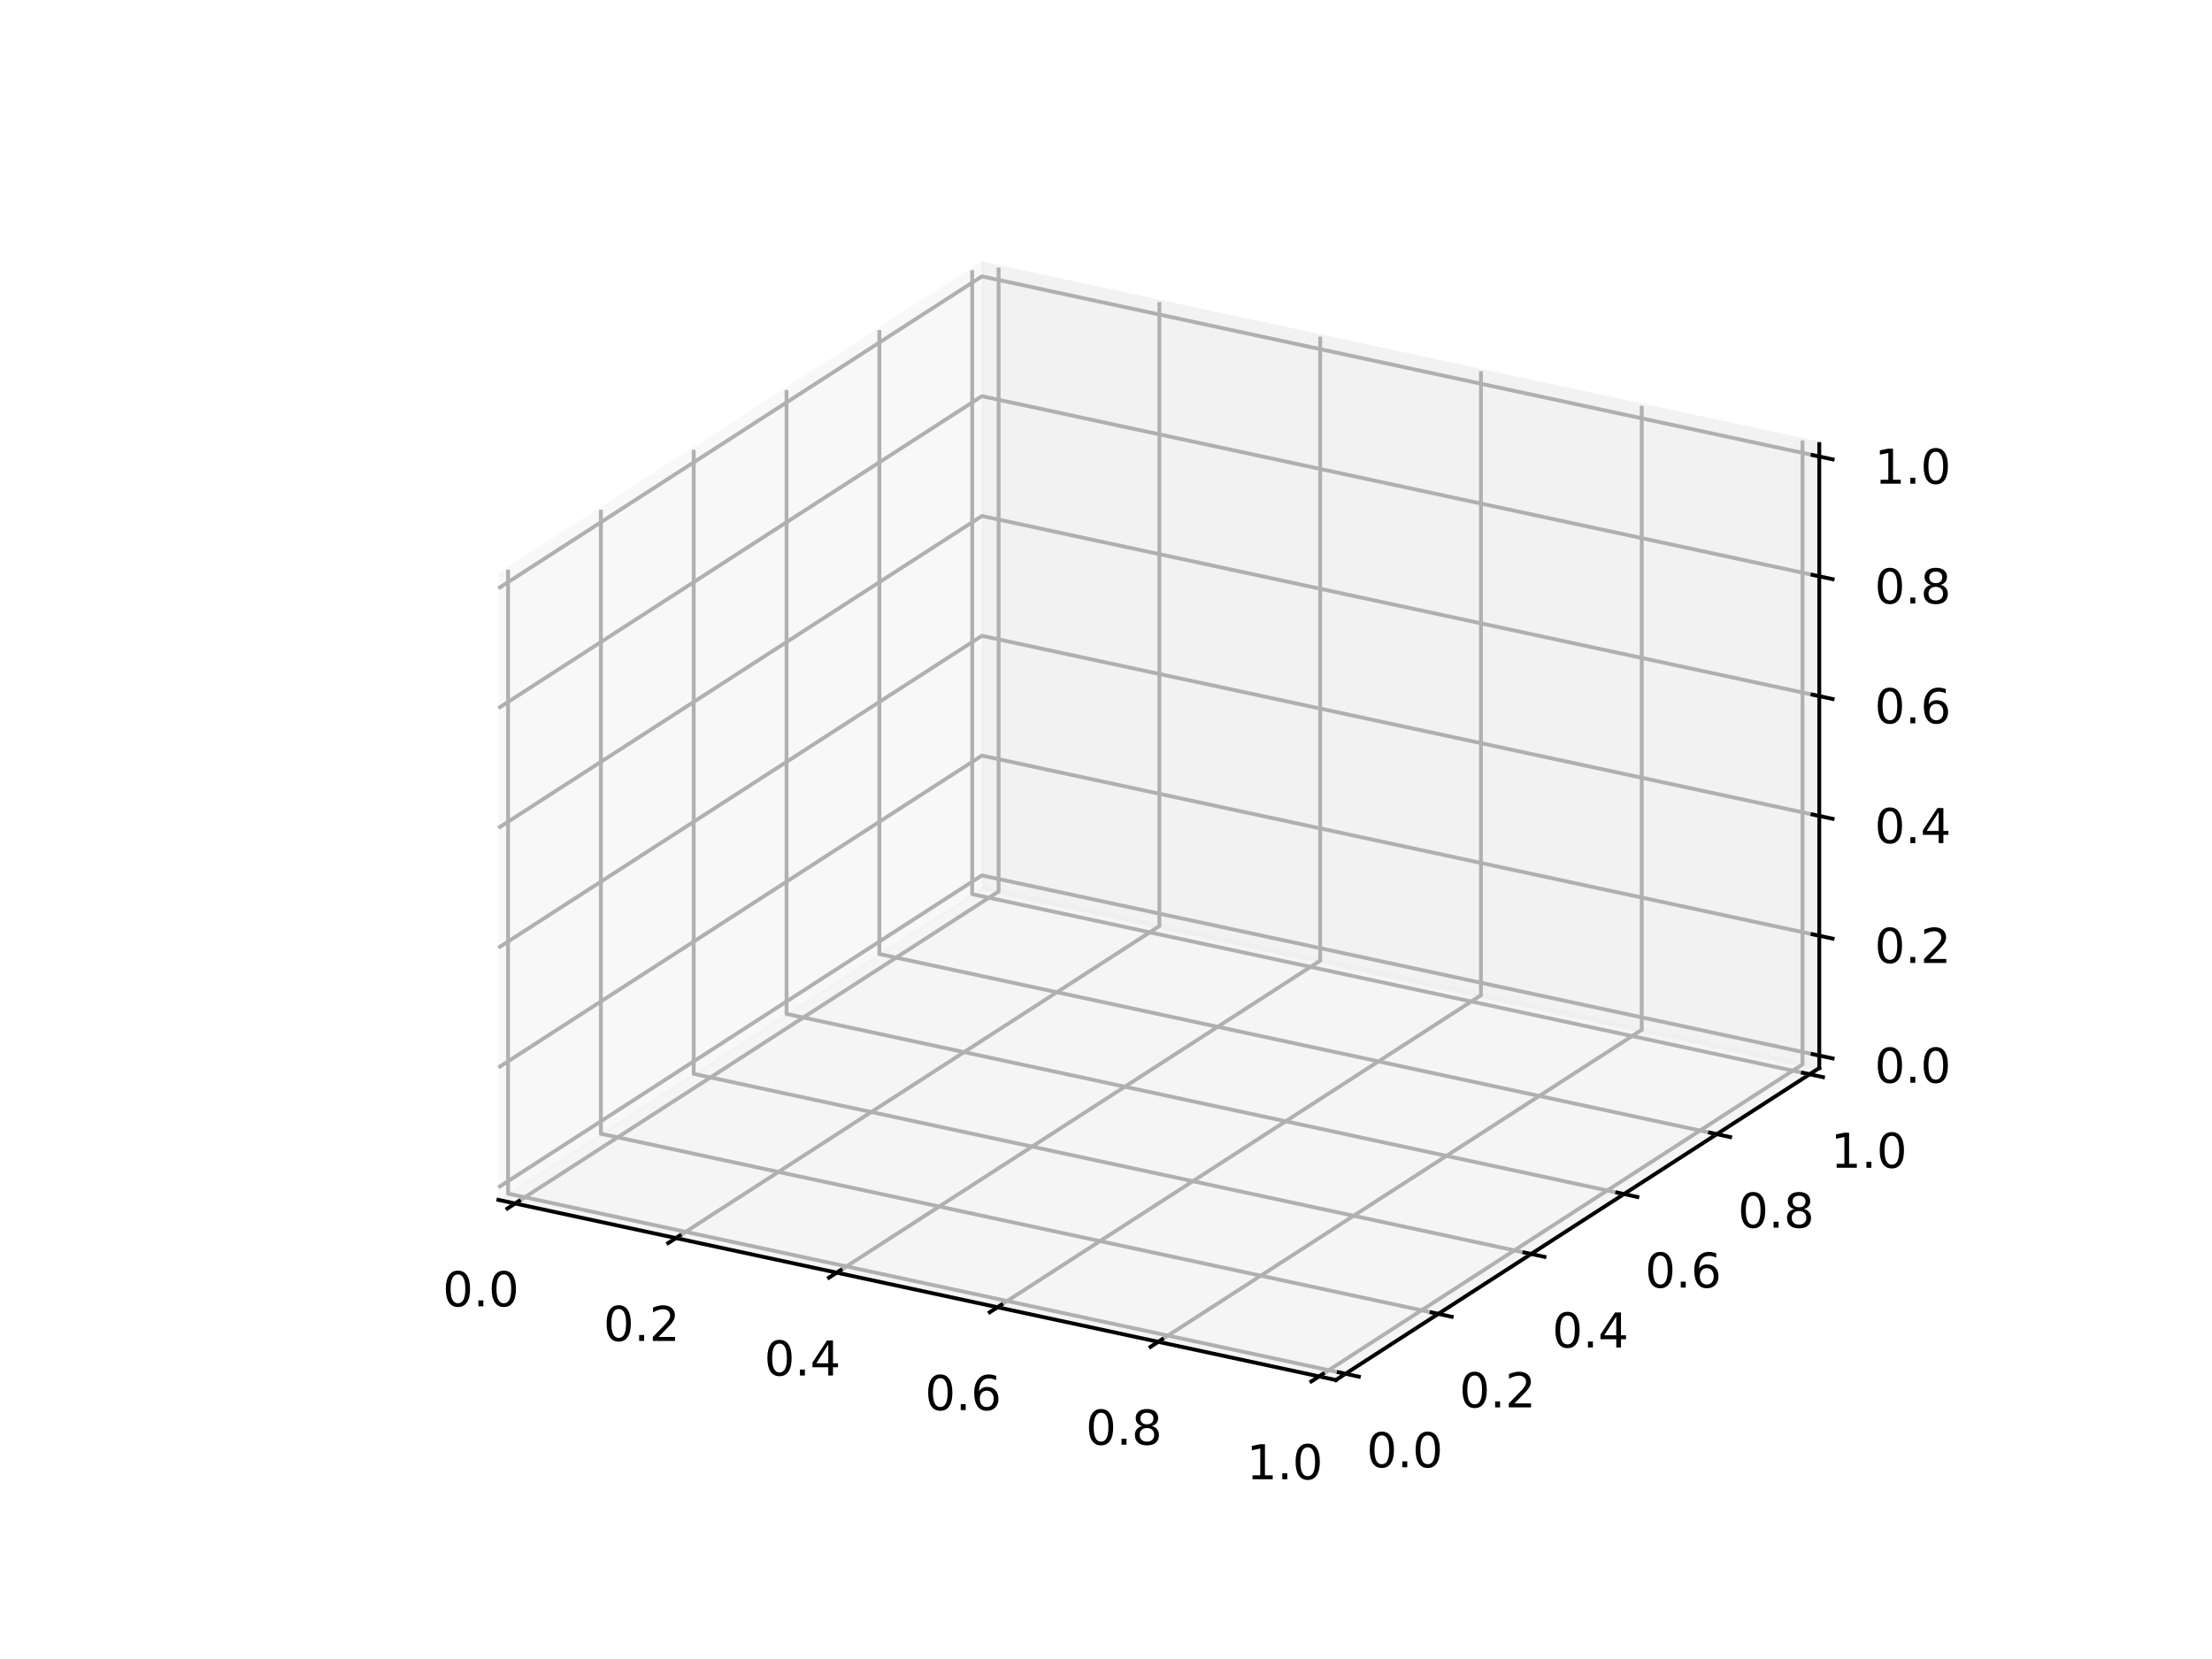
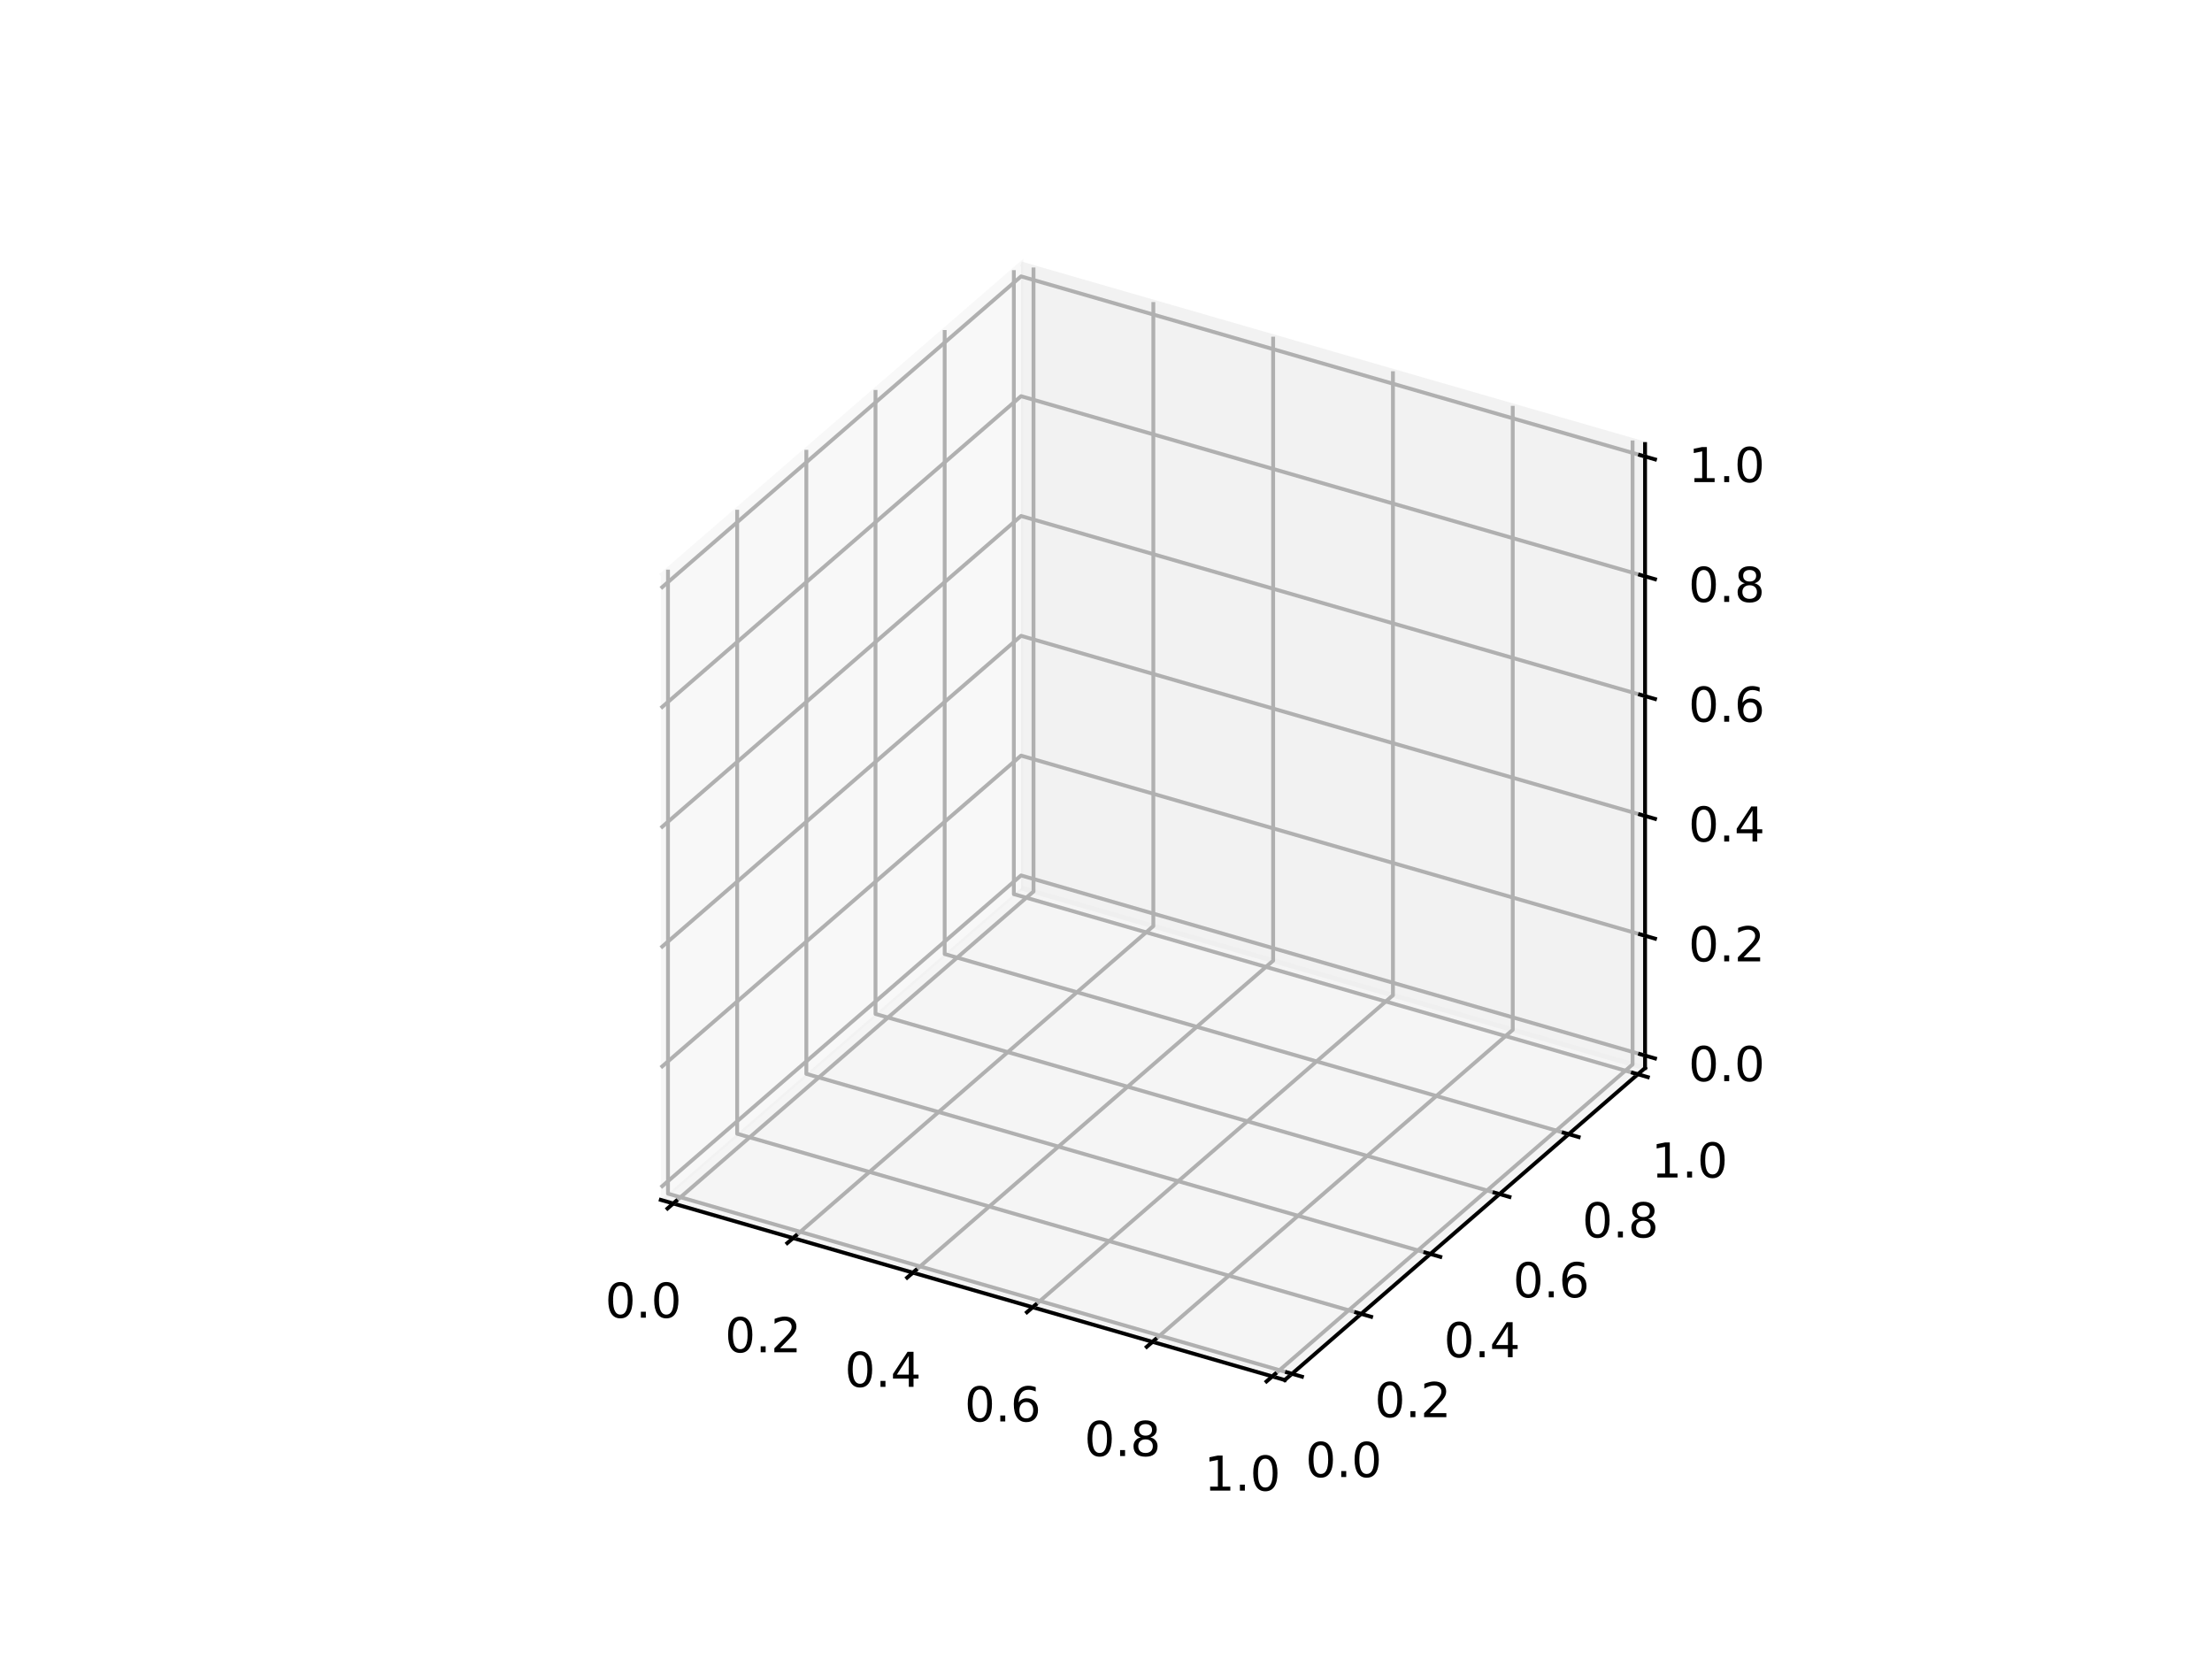
<svg xmlns="http://www.w3.org/2000/svg" xmlns:xlink="http://www.w3.org/1999/xlink" height="345pt" version="1.1" viewBox="0 0 460 345" width="460pt">
  <defs>
    <style type="text/css">
*{stroke-linecap:butt;stroke-linejoin:round;}
  </style>
  </defs>
  <g id="figure_1">
    <g id="patch_1">
      <path d="M 0 345.6  L 460.8 345.6  L 460.8 0  L 0 0  z " style="fill:#ffffff;" />
    </g>
    <g id="patch_2">
      <path d="M 57.6 307.584  L 414.72 307.584  L 414.72 41.472  L 57.6 41.472  z " style="fill:#ffffff;" />
    </g>
    <g id="pane3d_1">
      <g id="patch_3">
-         <path d="M 103.645 249.525  L 204.186 184.643  L 204.186 54.88  L 103.645 119.761  " style="fill:#f2f2f2;opacity:0.5;stroke:#f2f2f2;stroke-linejoin:miter;" />
+         <path d="M 137.415 249.525  L 212.334 184.643  L 212.334 54.88  L 137.415 119.761  " style="fill:#f2f2f2;opacity:0.5;stroke:#f2f2f2;stroke-linejoin:miter;" />
      </g>
    </g>
    <g id="pane3d_2">
      <g id="patch_4">
-         <path d="M 204.186 184.643  L 378.327 222.102  L 378.327 92.339  L 204.186 54.88  " style="fill:#e6e6e6;opacity:0.5;stroke:#e6e6e6;stroke-linejoin:miter;" />
+         <path d="M 212.334 184.643  L 342.097 222.102  L 342.097 92.339  L 212.334 54.88  " style="fill:#e6e6e6;opacity:0.5;stroke:#e6e6e6;stroke-linejoin:miter;" />
      </g>
    </g>
    <g id="pane3d_3">
      <g id="patch_5">
-         <path d="M 103.645 249.525  L 277.786 286.984  L 378.327 222.102  L 204.186 184.643  " style="fill:#ececec;opacity:0.5;stroke:#ececec;stroke-linejoin:miter;" />
+         <path d="M 137.415 249.525  L 267.178 286.984  L 342.097 222.102  L 212.334 184.643  " style="fill:#ececec;opacity:0.5;stroke:#ececec;stroke-linejoin:miter;" />
      </g>
    </g>
    <g id="axis3d_1">
      <g id="line2d_1">
-         <path d="M 103.645 249.525  L 277.786 286.984  " style="fill:none;stroke:#000000;stroke-linecap:square;stroke-width:0.8;" />
+         <path d="M 137.415 249.525  L 267.178 286.984  " style="fill:none;stroke:#000000;stroke-linecap:square;stroke-width:0.8;" />
      </g>
      <g id="Line3DCollection_1">
-         <path d="M 107.128 250.274  L 207.668 185.392  L 207.668 55.629  " style="fill:none;stroke:#b0b0b0;stroke-width:0.8;" />
-         <path d="M 140.563 257.466  L 241.104 192.584  L 241.104 62.821  " style="fill:none;stroke:#b0b0b0;stroke-width:0.8;" />
-         <path d="M 173.998 264.658  L 274.539 199.777  L 274.539 70.013  " style="fill:none;stroke:#b0b0b0;stroke-width:0.8;" />
-         <path d="M 207.433 271.851  L 307.974 206.969  L 307.974 77.205  " style="fill:none;stroke:#b0b0b0;stroke-width:0.8;" />
-         <path d="M 240.868 279.043  L 341.409 214.161  L 341.409 84.398  " style="fill:none;stroke:#b0b0b0;stroke-width:0.8;" />
-         <path d="M 274.304 286.235  L 374.844 221.353  L 374.844 91.59  " style="fill:none;stroke:#b0b0b0;stroke-width:0.8;" />
+         <path d="M 140.01 250.274  L 214.929 185.392  L 214.929 55.629  " style="fill:none;stroke:#b0b0b0;stroke-width:0.8;" />
+         <path d="M 164.925 257.466  L 239.844 192.584  L 239.844 62.821  " style="fill:none;stroke:#b0b0b0;stroke-width:0.8;" />
+         <path d="M 189.839 264.658  L 264.758 199.777  L 264.758 70.013  " style="fill:none;stroke:#b0b0b0;stroke-width:0.8;" />
+         <path d="M 214.754 271.851  L 289.673 206.969  L 289.673 77.205  " style="fill:none;stroke:#b0b0b0;stroke-width:0.8;" />
+         <path d="M 239.668 279.043  L 314.587 214.161  L 314.587 84.398  " style="fill:none;stroke:#b0b0b0;stroke-width:0.8;" />
+         <path d="M 264.583 286.235  L 339.502 221.353  L 339.502 91.59  " style="fill:none;stroke:#b0b0b0;stroke-width:0.8;" />
      </g>
      <g id="xtick_1">
        <g id="line2d_2">
-           <path d="M 107.932 249.755  L 105.519 251.312  " style="fill:none;stroke:#000000;stroke-linecap:square;stroke-width:0.8;" />
+           <path d="M 140.61 249.755  L 138.812 251.312  " style="fill:none;stroke:#000000;stroke-linecap:square;stroke-width:0.8;" />
        </g>
        <g id="text_1">
          <defs>
-             <path d="M 31.781 66.406  Q 24.172 66.406 20.328 58.906  Q 16.5 51.422 16.5 36.375  Q 16.5 21.391 20.328 13.891  Q 24.172 6.391 31.781 6.391  Q 39.453 6.391 43.281 13.891  Q 47.125 21.391 47.125 36.375  Q 47.125 51.422 43.281 58.906  Q 39.453 66.406 31.781 66.406  M 31.781 74.219  Q 44.047 74.219 50.516 64.516  Q 56.984 54.828 56.984 36.375  Q 56.984 17.969 50.516 8.266  Q 44.047 -1.422 31.781 -1.422  Q 19.531 -1.422 13.062 8.266  Q 6.594 17.969 6.594 36.375  Q 6.594 54.828 13.062 64.516  Q 19.531 74.219 31.781 74.219  " id="DejaVuSans-30" />
+             <path d="M 31.781 66.406  Q 24.172 66.406 20.328 58.906  Q 16.5 51.422 16.5 36.375  Q 16.5 21.391 20.328 13.891  Q 24.172 6.391 31.781 6.391  Q 39.453 6.391 43.281 13.891  Q 47.125 21.391 47.125 36.375  Q 47.125 51.422 43.281 58.906  Q 39.453 66.406 31.781 66.406  z M 31.781 74.219  Q 44.047 74.219 50.516 64.516  Q 56.984 54.828 56.984 36.375  Q 56.984 17.969 50.516 8.266  Q 44.047 -1.422 31.781 -1.422  Q 19.531 -1.422 13.062 8.266  Q 6.594 17.969 6.594 36.375  Q 6.594 54.828 13.062 64.516  Q 19.531 74.219 31.781 74.219  z " id="DejaVuSans-30" />
            <path d="M 10.688 12.406  L 21 12.406  L 21 0  L 10.688 0  z " id="DejaVuSans-2e" />
          </defs>
-           <g transform="translate(92.05233 271.6642)scale(0.1 -0.1)">
+           <g transform="translate(125.8424 274.0225)scale(0.1 -0.1)">
            <use xlink:href="#DejaVuSans-30" />
            <use x="63.623" xlink:href="#DejaVuSans-2e" />
            <use x="95.41" xlink:href="#DejaVuSans-30" />
          </g>
        </g>
      </g>
      <g id="xtick_2">
        <g id="line2d_3">
-           <path d="M 141.367 256.947  L 138.954 258.504  " style="fill:none;stroke:#000000;stroke-linecap:square;stroke-width:0.8;" />
+           <path d="M 165.524 256.947  L 163.726 258.504  " style="fill:none;stroke:#000000;stroke-linecap:square;stroke-width:0.8;" />
        </g>
        <g id="text_2">
          <defs>
-             <path d="M 19.188 8.297  L 53.609 8.297  L 53.609 0  L 7.328 0  L 7.328 8.297  Q 12.938 14.109 22.625 23.891  Q 32.328 33.688 34.812 36.531  Q 39.547 41.844 41.422 45.531  Q 43.312 49.219 43.312 52.781  Q 43.312 58.594 39.234 62.25  Q 35.156 65.922 28.609 65.922  Q 23.969 65.922 18.812 64.312  Q 13.672 62.703 7.812 59.422  L 7.812 69.391  Q 13.766 71.781 18.938 73  Q 24.125 74.219 28.422 74.219  Q 39.75 74.219 46.484 68.547  Q 53.219 62.891 53.219 53.422  Q 53.219 48.922 51.531 44.891  Q 49.859 40.875 45.406 35.406  Q 44.188 33.984 37.641 27.219  Q 31.109 20.453 19.188 8.297  " id="DejaVuSans-32" />
-           </defs>
-           <g transform="translate(125.4875 278.8564)scale(0.1 -0.1)">
+             <path d="M 19.188 8.297  L 53.609 8.297  L 53.609 0  L 7.328 0  L 7.328 8.297  Q 12.938 14.109 22.625 23.891  Q 32.328 33.688 34.812 36.531  Q 39.547 41.844 41.422 45.531  Q 43.312 49.219 43.312 52.781  Q 43.312 58.594 39.234 62.25  Q 35.156 65.922 28.609 65.922  Q 23.969 65.922 18.812 64.312  Q 13.672 62.703 7.812 59.422  L 7.812 69.391  Q 13.766 71.781 18.938 73  Q 24.125 74.219 28.422 74.219  Q 39.75 74.219 46.484 68.547  Q 53.219 62.891 53.219 53.422  Q 53.219 48.922 51.531 44.891  Q 49.859 40.875 45.406 35.406  Q 44.188 33.984 37.641 27.219  Q 31.109 20.453 19.188 8.297  z " id="DejaVuSans-32" />
+           </defs>
+           <g transform="translate(150.757 281.2147)scale(0.1 -0.1)">
            <use xlink:href="#DejaVuSans-30" />
            <use x="63.623" xlink:href="#DejaVuSans-2e" />
            <use x="95.41" xlink:href="#DejaVuSans-32" />
          </g>
        </g>
      </g>
      <g id="xtick_3">
        <g id="line2d_4">
-           <path d="M 174.802 264.139  L 172.389 265.696  " style="fill:none;stroke:#000000;stroke-linecap:square;stroke-width:0.8;" />
+           <path d="M 190.439 264.139  L 188.641 265.696  " style="fill:none;stroke:#000000;stroke-linecap:square;stroke-width:0.8;" />
        </g>
        <g id="text_3">
          <defs>
            <path d="M 37.797 64.312  L 12.891 25.391  L 37.797 25.391  z M 35.203 72.906  L 47.609 72.906  L 47.609 25.391  L 58.016 25.391  L 58.016 17.188  L 47.609 17.188  L 47.609 0  L 37.797 0  L 37.797 17.188  L 4.891 17.188  L 4.891 26.703  z " id="DejaVuSans-34" />
          </defs>
-           <g transform="translate(158.9226 286.0486)scale(0.1 -0.1)">
+           <g transform="translate(175.6716 288.407)scale(0.1 -0.1)">
            <use xlink:href="#DejaVuSans-30" />
            <use x="63.623" xlink:href="#DejaVuSans-2e" />
            <use x="95.41" xlink:href="#DejaVuSans-34" />
          </g>
        </g>
      </g>
      <g id="xtick_4">
        <g id="line2d_5">
-           <path d="M 208.238 271.331  L 205.825 272.889  " style="fill:none;stroke:#000000;stroke-linecap:square;stroke-width:0.8;" />
+           <path d="M 215.353 271.331  L 213.555 272.889  " style="fill:none;stroke:#000000;stroke-linecap:square;stroke-width:0.8;" />
        </g>
        <g id="text_4">
          <defs>
-             <path d="M 33.016 40.375  Q 26.375 40.375 22.484 35.828  Q 18.609 31.297 18.609 23.391  Q 18.609 15.531 22.484 10.953  Q 26.375 6.391 33.016 6.391  Q 39.656 6.391 43.531 10.953  Q 47.406 15.531 47.406 23.391  Q 47.406 31.297 43.531 35.828  Q 39.656 40.375 33.016 40.375  M 52.594 71.297  L 52.594 62.312  Q 48.875 64.062 45.094 64.984  Q 41.312 65.922 37.594 65.922  Q 27.828 65.922 22.672 59.328  Q 17.531 52.734 16.797 39.406  Q 19.672 43.656 24.016 45.922  Q 28.375 48.188 33.594 48.188  Q 44.578 48.188 50.953 41.516  Q 57.328 34.859 57.328 23.391  Q 57.328 12.156 50.688 5.359  Q 44.047 -1.422 33.016 -1.422  Q 20.359 -1.422 13.672 8.266  Q 6.984 17.969 6.984 36.375  Q 6.984 53.656 15.188 63.938  Q 23.391 74.219 37.203 74.219  Q 40.922 74.219 44.703 73.484  Q 48.484 72.75 52.594 71.297  " id="DejaVuSans-36" />
-           </defs>
-           <g transform="translate(192.3577 293.2408)scale(0.1 -0.1)">
+             <path d="M 33.016 40.375  Q 26.375 40.375 22.484 35.828  Q 18.609 31.297 18.609 23.391  Q 18.609 15.531 22.484 10.953  Q 26.375 6.391 33.016 6.391  Q 39.656 6.391 43.531 10.953  Q 47.406 15.531 47.406 23.391  Q 47.406 31.297 43.531 35.828  Q 39.656 40.375 33.016 40.375  z M 52.594 71.297  L 52.594 62.312  Q 48.875 64.062 45.094 64.984  Q 41.312 65.922 37.594 65.922  Q 27.828 65.922 22.672 59.328  Q 17.531 52.734 16.797 39.406  Q 19.672 43.656 24.016 45.922  Q 28.375 48.188 33.594 48.188  Q 44.578 48.188 50.953 41.516  Q 57.328 34.859 57.328 23.391  Q 57.328 12.156 50.688 5.359  Q 44.047 -1.422 33.016 -1.422  Q 20.359 -1.422 13.672 8.266  Q 6.984 17.969 6.984 36.375  Q 6.984 53.656 15.188 63.938  Q 23.391 74.219 37.203 74.219  Q 40.922 74.219 44.703 73.484  Q 48.484 72.75 52.594 71.297  z " id="DejaVuSans-36" />
+           </defs>
+           <g transform="translate(200.5862 295.5992)scale(0.1 -0.1)">
            <use xlink:href="#DejaVuSans-30" />
            <use x="63.623" xlink:href="#DejaVuSans-2e" />
            <use x="95.41" xlink:href="#DejaVuSans-36" />
          </g>
        </g>
      </g>
      <g id="xtick_5">
        <g id="line2d_6">
-           <path d="M 241.673 278.524  L 239.26 280.081  " style="fill:none;stroke:#000000;stroke-linecap:square;stroke-width:0.8;" />
+           <path d="M 240.268 278.524  L 238.47 280.081  " style="fill:none;stroke:#000000;stroke-linecap:square;stroke-width:0.8;" />
        </g>
        <g id="text_5">
          <defs>
-             <path d="M 31.781 34.625  Q 24.75 34.625 20.719 30.859  Q 16.703 27.094 16.703 20.516  Q 16.703 13.922 20.719 10.156  Q 24.75 6.391 31.781 6.391  Q 38.812 6.391 42.859 10.172  Q 46.922 13.969 46.922 20.516  Q 46.922 27.094 42.891 30.859  Q 38.875 34.625 31.781 34.625  M 21.922 38.812  Q 15.578 40.375 12.031 44.719  Q 8.5 49.078 8.5 55.328  Q 8.5 64.062 14.719 69.141  Q 20.953 74.219 31.781 74.219  Q 42.672 74.219 48.875 69.141  Q 55.078 64.062 55.078 55.328  Q 55.078 49.078 51.531 44.719  Q 48 40.375 41.703 38.812  Q 48.828 37.156 52.797 32.312  Q 56.781 27.484 56.781 20.516  Q 56.781 9.906 50.312 4.234  Q 43.844 -1.422 31.781 -1.422  Q 19.734 -1.422 13.25 4.234  Q 6.781 9.906 6.781 20.516  Q 6.781 27.484 10.781 32.312  Q 14.797 37.156 21.922 38.812  M 18.312 54.391  Q 18.312 48.734 21.844 45.562  Q 25.391 42.391 31.781 42.391  Q 38.141 42.391 41.719 45.562  Q 45.312 48.734 45.312 54.391  Q 45.312 60.062 41.719 63.234  Q 38.141 66.406 31.781 66.406  Q 25.391 66.406 21.844 63.234  Q 18.312 60.062 18.312 54.391  " id="DejaVuSans-38" />
-           </defs>
-           <g transform="translate(225.7929 300.433)scale(0.1 -0.1)">
+             <path d="M 31.781 34.625  Q 24.75 34.625 20.719 30.859  Q 16.703 27.094 16.703 20.516  Q 16.703 13.922 20.719 10.156  Q 24.75 6.391 31.781 6.391  Q 38.812 6.391 42.859 10.172  Q 46.922 13.969 46.922 20.516  Q 46.922 27.094 42.891 30.859  Q 38.875 34.625 31.781 34.625  z M 21.922 38.812  Q 15.578 40.375 12.031 44.719  Q 8.5 49.078 8.5 55.328  Q 8.5 64.062 14.719 69.141  Q 20.953 74.219 31.781 74.219  Q 42.672 74.219 48.875 69.141  Q 55.078 64.062 55.078 55.328  Q 55.078 49.078 51.531 44.719  Q 48 40.375 41.703 38.812  Q 48.828 37.156 52.797 32.312  Q 56.781 27.484 56.781 20.516  Q 56.781 9.906 50.312 4.234  Q 43.844 -1.422 31.781 -1.422  Q 19.734 -1.422 13.25 4.234  Q 6.781 9.906 6.781 20.516  Q 6.781 27.484 10.781 32.312  Q 14.797 37.156 21.922 38.812  z M 18.312 54.391  Q 18.312 48.734 21.844 45.562  Q 25.391 42.391 31.781 42.391  Q 38.141 42.391 41.719 45.562  Q 45.312 48.734 45.312 54.391  Q 45.312 60.062 41.719 63.234  Q 38.141 66.406 31.781 66.406  Q 25.391 66.406 21.844 63.234  Q 18.312 60.062 18.312 54.391  z " id="DejaVuSans-38" />
+           </defs>
+           <g transform="translate(225.5007 302.7914)scale(0.1 -0.1)">
            <use xlink:href="#DejaVuSans-30" />
            <use x="63.623" xlink:href="#DejaVuSans-2e" />
            <use x="95.41" xlink:href="#DejaVuSans-38" />
          </g>
        </g>
      </g>
      <g id="xtick_6">
        <g id="line2d_7">
-           <path d="M 275.108 285.716  L 272.695 287.273  " style="fill:none;stroke:#000000;stroke-linecap:square;stroke-width:0.8;" />
+           <path d="M 265.182 285.716  L 263.384 287.273  " style="fill:none;stroke:#000000;stroke-linecap:square;stroke-width:0.8;" />
        </g>
        <g id="text_6">
          <defs>
            <path d="M 12.406 8.297  L 28.516 8.297  L 28.516 63.922  L 10.984 60.406  L 10.984 69.391  L 28.422 72.906  L 38.281 72.906  L 38.281 8.297  L 54.391 8.297  L 54.391 0  L 12.406 0  z " id="DejaVuSans-31" />
          </defs>
-           <g transform="translate(259.228 307.6253)scale(0.1 -0.1)">
+           <g transform="translate(250.4153 309.9836)scale(0.1 -0.1)">
            <use xlink:href="#DejaVuSans-31" />
            <use x="63.623" xlink:href="#DejaVuSans-2e" />
            <use x="95.41" xlink:href="#DejaVuSans-30" />
          </g>
        </g>
      </g>
    </g>
    <g id="axis3d_2">
      <g id="line2d_8">
-         <path d="M 378.327 222.102  L 277.786 286.984  " style="fill:none;stroke:#000000;stroke-linecap:square;stroke-width:0.8;" />
+         <path d="M 342.097 222.102  L 267.178 286.984  " style="fill:none;stroke:#000000;stroke-linecap:square;stroke-width:0.8;" />
      </g>
      <g id="Line3DCollection_2">
-         <path d="M 105.656 118.464  L 105.656 248.227  L 279.797 285.687  " style="fill:none;stroke:#b0b0b0;stroke-width:0.8;" />
-         <path d="M 124.96 106.006  L 124.96 235.77  L 299.101 273.229  " style="fill:none;stroke:#b0b0b0;stroke-width:0.8;" />
-         <path d="M 144.263 93.549  L 144.263 223.312  L 318.405 260.772  " style="fill:none;stroke:#b0b0b0;stroke-width:0.8;" />
-         <path d="M 163.567 81.092  L 163.567 210.855  L 337.709 248.315  " style="fill:none;stroke:#b0b0b0;stroke-width:0.8;" />
-         <path d="M 182.871 68.635  L 182.871 198.398  L 357.012 235.857  " style="fill:none;stroke:#b0b0b0;stroke-width:0.8;" />
-         <path d="M 202.175 56.177  L 202.175 185.941  L 376.316 223.4  " style="fill:none;stroke:#b0b0b0;stroke-width:0.8;" />
+         <path d="M 138.913 118.464  L 138.913 248.227  L 268.677 285.687  " style="fill:none;stroke:#b0b0b0;stroke-width:0.8;" />
+         <path d="M 153.298 106.006  L 153.298 235.77  L 283.061 273.229  " style="fill:none;stroke:#b0b0b0;stroke-width:0.8;" />
+         <path d="M 167.682 93.549  L 167.682 223.312  L 297.446 260.772  " style="fill:none;stroke:#b0b0b0;stroke-width:0.8;" />
+         <path d="M 182.067 81.092  L 182.067 210.855  L 311.83 248.315  " style="fill:none;stroke:#b0b0b0;stroke-width:0.8;" />
+         <path d="M 196.451 68.635  L 196.451 198.398  L 326.214 235.857  " style="fill:none;stroke:#b0b0b0;stroke-width:0.8;" />
+         <path d="M 210.836 56.177  L 210.836 185.941  L 340.599 223.4  " style="fill:none;stroke:#b0b0b0;stroke-width:0.8;" />
      </g>
      <g id="xtick_7">
        <g id="line2d_9">
-           <path d="M 278.404 285.387  L 282.583 286.286  " style="fill:none;stroke:#000000;stroke-linecap:square;stroke-width:0.8;" />
+           <path d="M 267.639 285.387  L 270.753 286.286  " style="fill:none;stroke:#000000;stroke-linecap:square;stroke-width:0.8;" />
        </g>
        <g id="text_7">
-           <g transform="translate(284.1846 305.1338)scale(0.1 -0.1)">
+           <g transform="translate(271.492 307.1599)scale(0.1 -0.1)">
            <use xlink:href="#DejaVuSans-30" />
            <use x="63.623" xlink:href="#DejaVuSans-2e" />
            <use x="95.41" xlink:href="#DejaVuSans-30" />
          </g>
        </g>
      </g>
      <g id="xtick_8">
        <g id="line2d_10">
-           <path d="M 297.708 272.93  L 301.887 273.829  " style="fill:none;stroke:#000000;stroke-linecap:square;stroke-width:0.8;" />
+           <path d="M 282.023 272.93  L 285.137 273.829  " style="fill:none;stroke:#000000;stroke-linecap:square;stroke-width:0.8;" />
        </g>
        <g id="text_8">
-           <g transform="translate(303.4884 292.6765)scale(0.1 -0.1)">
+           <g transform="translate(285.8764 294.7026)scale(0.1 -0.1)">
            <use xlink:href="#DejaVuSans-30" />
            <use x="63.623" xlink:href="#DejaVuSans-2e" />
            <use x="95.41" xlink:href="#DejaVuSans-32" />
          </g>
        </g>
      </g>
      <g id="xtick_9">
        <g id="line2d_11">
-           <path d="M 317.012 260.472  L 321.191 261.371  " style="fill:none;stroke:#000000;stroke-linecap:square;stroke-width:0.8;" />
+           <path d="M 296.407 260.472  L 299.522 261.371  " style="fill:none;stroke:#000000;stroke-linecap:square;stroke-width:0.8;" />
        </g>
        <g id="text_9">
-           <g transform="translate(322.7922 280.2192)scale(0.1 -0.1)">
+           <g transform="translate(300.2608 282.2453)scale(0.1 -0.1)">
            <use xlink:href="#DejaVuSans-30" />
            <use x="63.623" xlink:href="#DejaVuSans-2e" />
            <use x="95.41" xlink:href="#DejaVuSans-34" />
          </g>
        </g>
      </g>
      <g id="xtick_10">
        <g id="line2d_12">
-           <path d="M 336.315 248.015  L 340.495 248.914  " style="fill:none;stroke:#000000;stroke-linecap:square;stroke-width:0.8;" />
+           <path d="M 310.792 248.015  L 313.906 248.914  " style="fill:none;stroke:#000000;stroke-linecap:square;stroke-width:0.8;" />
        </g>
        <g id="text_10">
-           <g transform="translate(342.096 267.7619)scale(0.1 -0.1)">
+           <g transform="translate(314.6453 269.788)scale(0.1 -0.1)">
            <use xlink:href="#DejaVuSans-30" />
            <use x="63.623" xlink:href="#DejaVuSans-2e" />
            <use x="95.41" xlink:href="#DejaVuSans-36" />
          </g>
        </g>
      </g>
      <g id="xtick_11">
        <g id="line2d_13">
-           <path d="M 355.619 235.558  L 359.799 236.457  " style="fill:none;stroke:#000000;stroke-linecap:square;stroke-width:0.8;" />
+           <path d="M 325.176 235.558  L 328.291 236.457  " style="fill:none;stroke:#000000;stroke-linecap:square;stroke-width:0.8;" />
        </g>
        <g id="text_11">
-           <g transform="translate(361.3998 255.3046)scale(0.1 -0.1)">
+           <g transform="translate(329.0297 257.3307)scale(0.1 -0.1)">
            <use xlink:href="#DejaVuSans-30" />
            <use x="63.623" xlink:href="#DejaVuSans-2e" />
            <use x="95.41" xlink:href="#DejaVuSans-38" />
          </g>
        </g>
      </g>
      <g id="xtick_12">
        <g id="line2d_14">
-           <path d="M 374.923 223.1  L 379.102 223.999  " style="fill:none;stroke:#000000;stroke-linecap:square;stroke-width:0.8;" />
+           <path d="M 339.561 223.1  L 342.675 223.999  " style="fill:none;stroke:#000000;stroke-linecap:square;stroke-width:0.8;" />
        </g>
        <g id="text_12">
-           <g transform="translate(380.7035 242.8474)scale(0.1 -0.1)">
+           <g transform="translate(343.4141 244.8734)scale(0.1 -0.1)">
            <use xlink:href="#DejaVuSans-31" />
            <use x="63.623" xlink:href="#DejaVuSans-2e" />
            <use x="95.41" xlink:href="#DejaVuSans-30" />
          </g>
        </g>
      </g>
    </g>
    <g id="axis3d_3">
      <g id="line2d_15">
-         <path d="M 378.327 222.102  L 378.327 92.339  " style="fill:none;stroke:#000000;stroke-linecap:square;stroke-width:0.8;" />
+         <path d="M 342.097 222.102  L 342.097 92.339  " style="fill:none;stroke:#000000;stroke-linecap:square;stroke-width:0.8;" />
      </g>
      <g id="Line3DCollection_3">
-         <path d="M 378.327 219.507  L 204.186 182.048  L 103.645 246.929  " style="fill:none;stroke:#b0b0b0;stroke-width:0.8;" />
-         <path d="M 378.327 194.593  L 204.186 157.133  L 103.645 222.015  " style="fill:none;stroke:#b0b0b0;stroke-width:0.8;" />
-         <path d="M 378.327 169.678  L 204.186 132.219  L 103.645 197.1  " style="fill:none;stroke:#b0b0b0;stroke-width:0.8;" />
-         <path d="M 378.327 144.763  L 204.186 107.304  L 103.645 172.186  " style="fill:none;stroke:#b0b0b0;stroke-width:0.8;" />
-         <path d="M 378.327 119.849  L 204.186 82.389  L 103.645 147.271  " style="fill:none;stroke:#b0b0b0;stroke-width:0.8;" />
-         <path d="M 378.327 94.934  L 204.186 57.475  L 103.645 122.357  " style="fill:none;stroke:#b0b0b0;stroke-width:0.8;" />
+         <path d="M 342.097 219.507  L 212.334 182.048  L 137.415 246.929  " style="fill:none;stroke:#b0b0b0;stroke-width:0.8;" />
+         <path d="M 342.097 194.593  L 212.334 157.133  L 137.415 222.015  " style="fill:none;stroke:#b0b0b0;stroke-width:0.8;" />
+         <path d="M 342.097 169.678  L 212.334 132.219  L 137.415 197.1  " style="fill:none;stroke:#b0b0b0;stroke-width:0.8;" />
+         <path d="M 342.097 144.763  L 212.334 107.304  L 137.415 172.186  " style="fill:none;stroke:#b0b0b0;stroke-width:0.8;" />
+         <path d="M 342.097 119.849  L 212.334 82.389  L 137.415 147.271  " style="fill:none;stroke:#b0b0b0;stroke-width:0.8;" />
+         <path d="M 342.097 94.934  L 212.334 57.475  L 137.415 122.357  " style="fill:none;stroke:#b0b0b0;stroke-width:0.8;" />
      </g>
      <g id="xtick_13">
        <g id="line2d_16">
-           <path d="M 376.934 219.208  L 381.113 220.107  " style="fill:none;stroke:#000000;stroke-linecap:square;stroke-width:0.8;" />
+           <path d="M 341.059 219.208  L 344.173 220.107  " style="fill:none;stroke:#000000;stroke-linecap:square;stroke-width:0.8;" />
        </g>
        <g id="text_13">
-           <g transform="translate(389.8383 225.1626)scale(0.1 -0.1)">
+           <g transform="translate(351.1287 224.8303)scale(0.1 -0.1)">
            <use xlink:href="#DejaVuSans-30" />
            <use x="63.623" xlink:href="#DejaVuSans-2e" />
            <use x="95.41" xlink:href="#DejaVuSans-30" />
          </g>
        </g>
      </g>
      <g id="xtick_14">
        <g id="line2d_17">
-           <path d="M 376.934 194.293  L 381.113 195.192  " style="fill:none;stroke:#000000;stroke-linecap:square;stroke-width:0.8;" />
+           <path d="M 341.059 194.293  L 344.173 195.192  " style="fill:none;stroke:#000000;stroke-linecap:square;stroke-width:0.8;" />
        </g>
        <g id="text_14">
-           <g transform="translate(389.8383 200.248)scale(0.1 -0.1)">
+           <g transform="translate(351.1287 199.9158)scale(0.1 -0.1)">
            <use xlink:href="#DejaVuSans-30" />
            <use x="63.623" xlink:href="#DejaVuSans-2e" />
            <use x="95.41" xlink:href="#DejaVuSans-32" />
          </g>
        </g>
      </g>
      <g id="xtick_15">
        <g id="line2d_18">
-           <path d="M 376.934 169.378  L 381.113 170.277  " style="fill:none;stroke:#000000;stroke-linecap:square;stroke-width:0.8;" />
+           <path d="M 341.059 169.378  L 344.173 170.277  " style="fill:none;stroke:#000000;stroke-linecap:square;stroke-width:0.8;" />
        </g>
        <g id="text_15">
-           <g transform="translate(389.8383 175.3335)scale(0.1 -0.1)">
+           <g transform="translate(351.1287 175.0012)scale(0.1 -0.1)">
            <use xlink:href="#DejaVuSans-30" />
            <use x="63.623" xlink:href="#DejaVuSans-2e" />
            <use x="95.41" xlink:href="#DejaVuSans-34" />
          </g>
        </g>
      </g>
      <g id="xtick_16">
        <g id="line2d_19">
-           <path d="M 376.934 144.464  L 381.113 145.363  " style="fill:none;stroke:#000000;stroke-linecap:square;stroke-width:0.8;" />
+           <path d="M 341.059 144.464  L 344.173 145.363  " style="fill:none;stroke:#000000;stroke-linecap:square;stroke-width:0.8;" />
        </g>
        <g id="text_16">
-           <g transform="translate(389.8383 150.4189)scale(0.1 -0.1)">
+           <g transform="translate(351.1287 150.0866)scale(0.1 -0.1)">
            <use xlink:href="#DejaVuSans-30" />
            <use x="63.623" xlink:href="#DejaVuSans-2e" />
            <use x="95.41" xlink:href="#DejaVuSans-36" />
          </g>
        </g>
      </g>
      <g id="xtick_17">
        <g id="line2d_20">
-           <path d="M 376.934 119.549  L 381.113 120.448  " style="fill:none;stroke:#000000;stroke-linecap:square;stroke-width:0.8;" />
+           <path d="M 341.059 119.549  L 344.173 120.448  " style="fill:none;stroke:#000000;stroke-linecap:square;stroke-width:0.8;" />
        </g>
        <g id="text_17">
-           <g transform="translate(389.8383 125.5043)scale(0.1 -0.1)">
+           <g transform="translate(351.1287 125.1721)scale(0.1 -0.1)">
            <use xlink:href="#DejaVuSans-30" />
            <use x="63.623" xlink:href="#DejaVuSans-2e" />
            <use x="95.41" xlink:href="#DejaVuSans-38" />
          </g>
        </g>
      </g>
      <g id="xtick_18">
        <g id="line2d_21">
-           <path d="M 376.934 94.635  L 381.113 95.534  " style="fill:none;stroke:#000000;stroke-linecap:square;stroke-width:0.8;" />
+           <path d="M 341.059 94.635  L 344.173 95.534  " style="fill:none;stroke:#000000;stroke-linecap:square;stroke-width:0.8;" />
        </g>
        <g id="text_18">
-           <g transform="translate(389.8383 100.5898)scale(0.1 -0.1)">
+           <g transform="translate(351.1287 100.2575)scale(0.1 -0.1)">
            <use xlink:href="#DejaVuSans-31" />
            <use x="63.623" xlink:href="#DejaVuSans-2e" />
            <use x="95.41" xlink:href="#DejaVuSans-30" />
          </g>
        </g>
      </g>
    </g>
    <g id="axes_1" />
  </g>
</svg>
